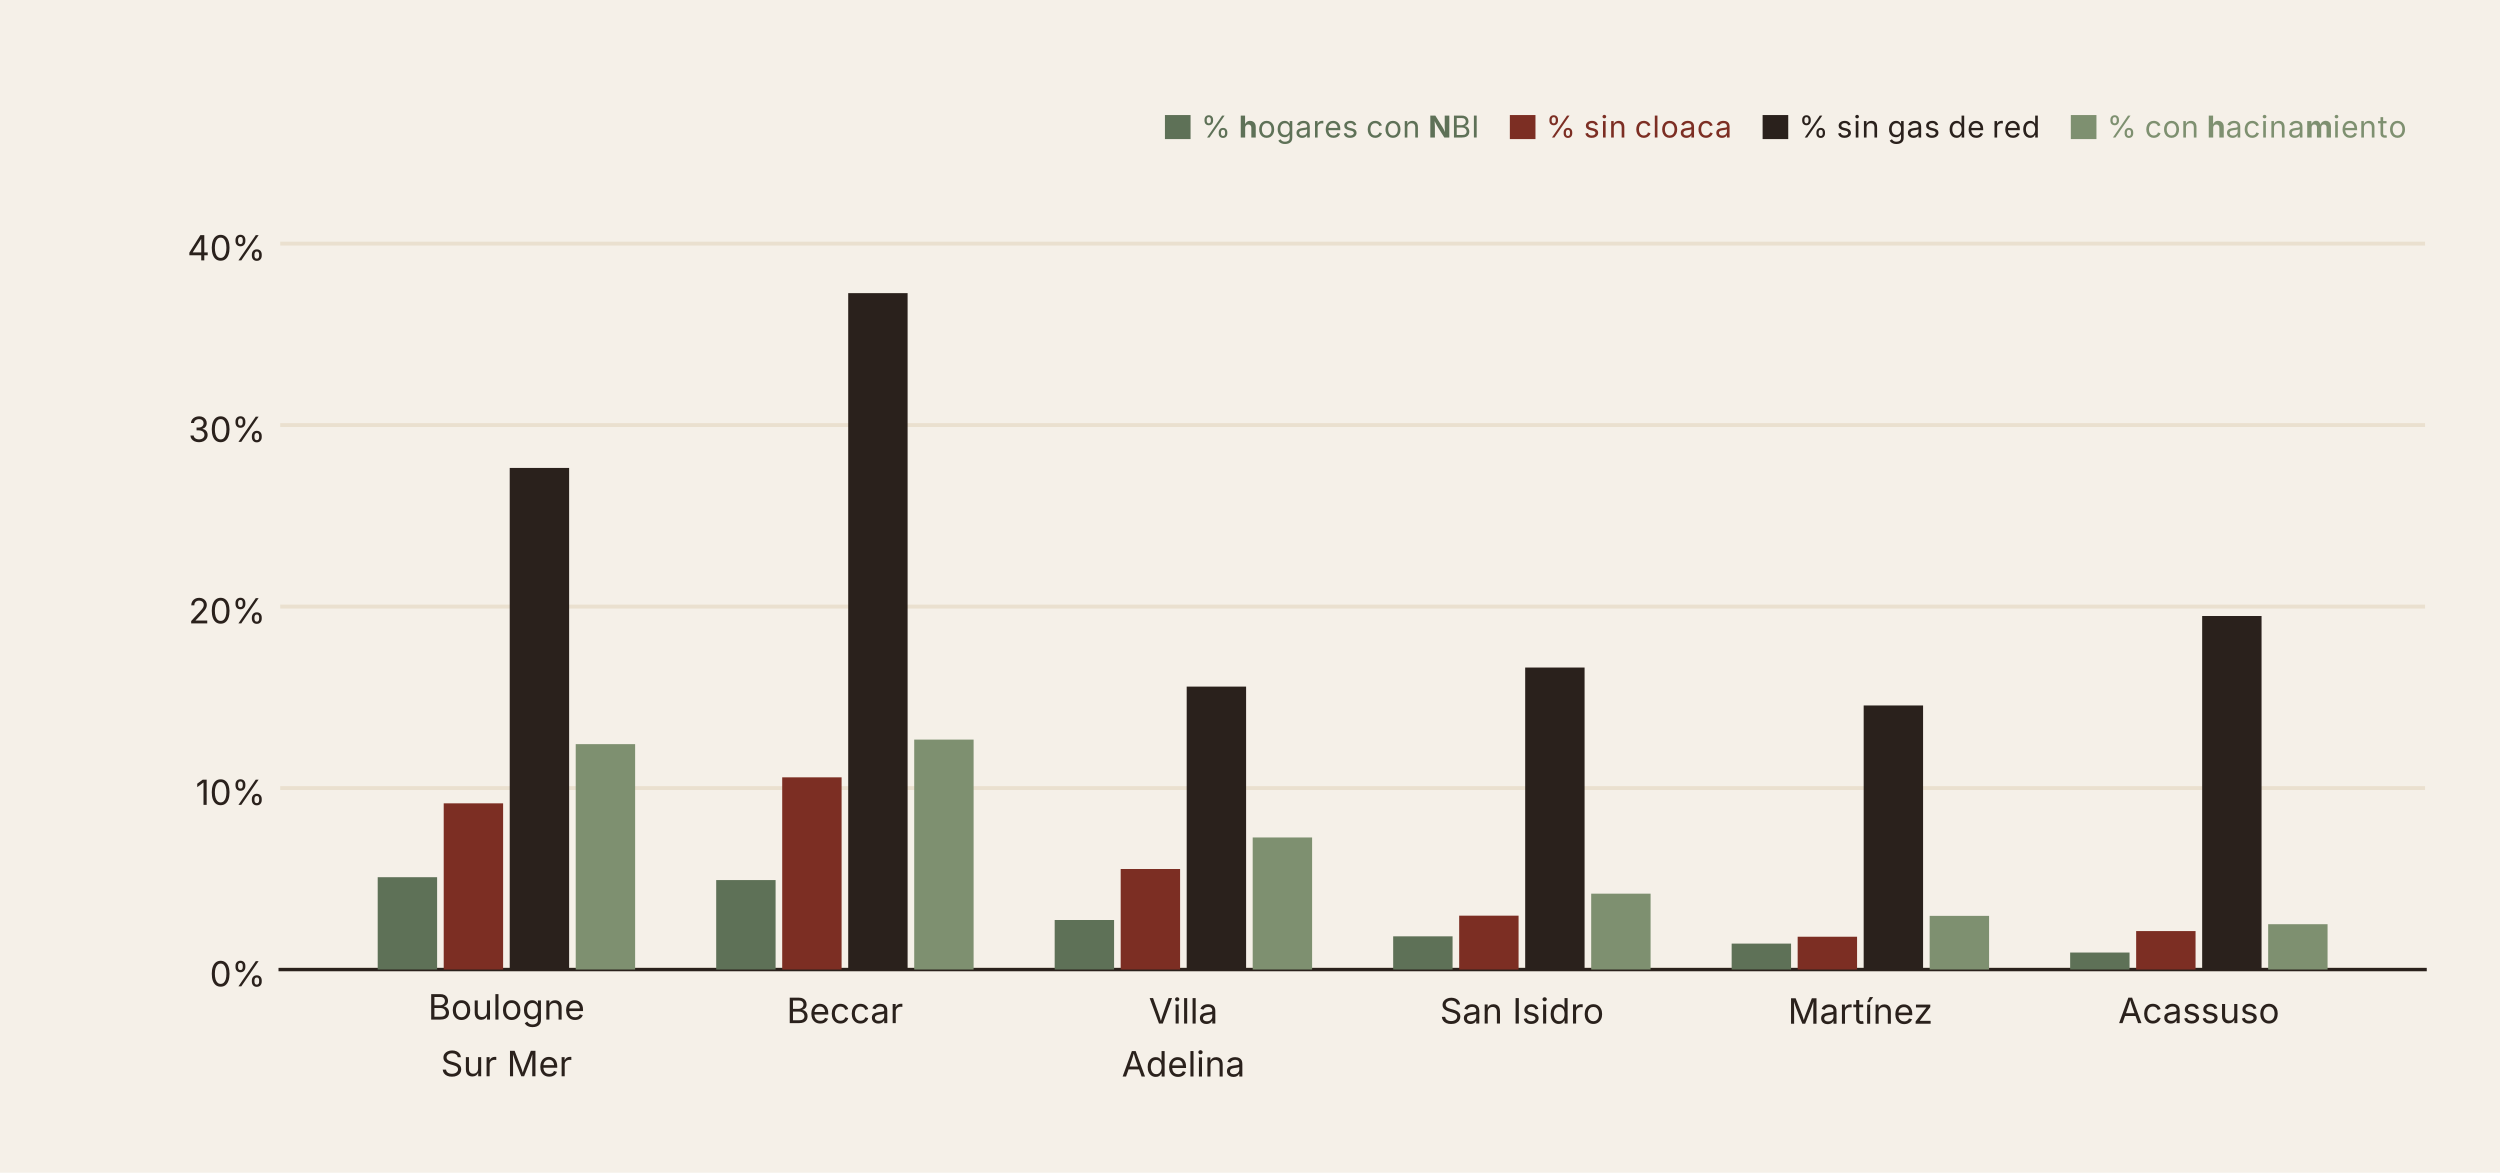
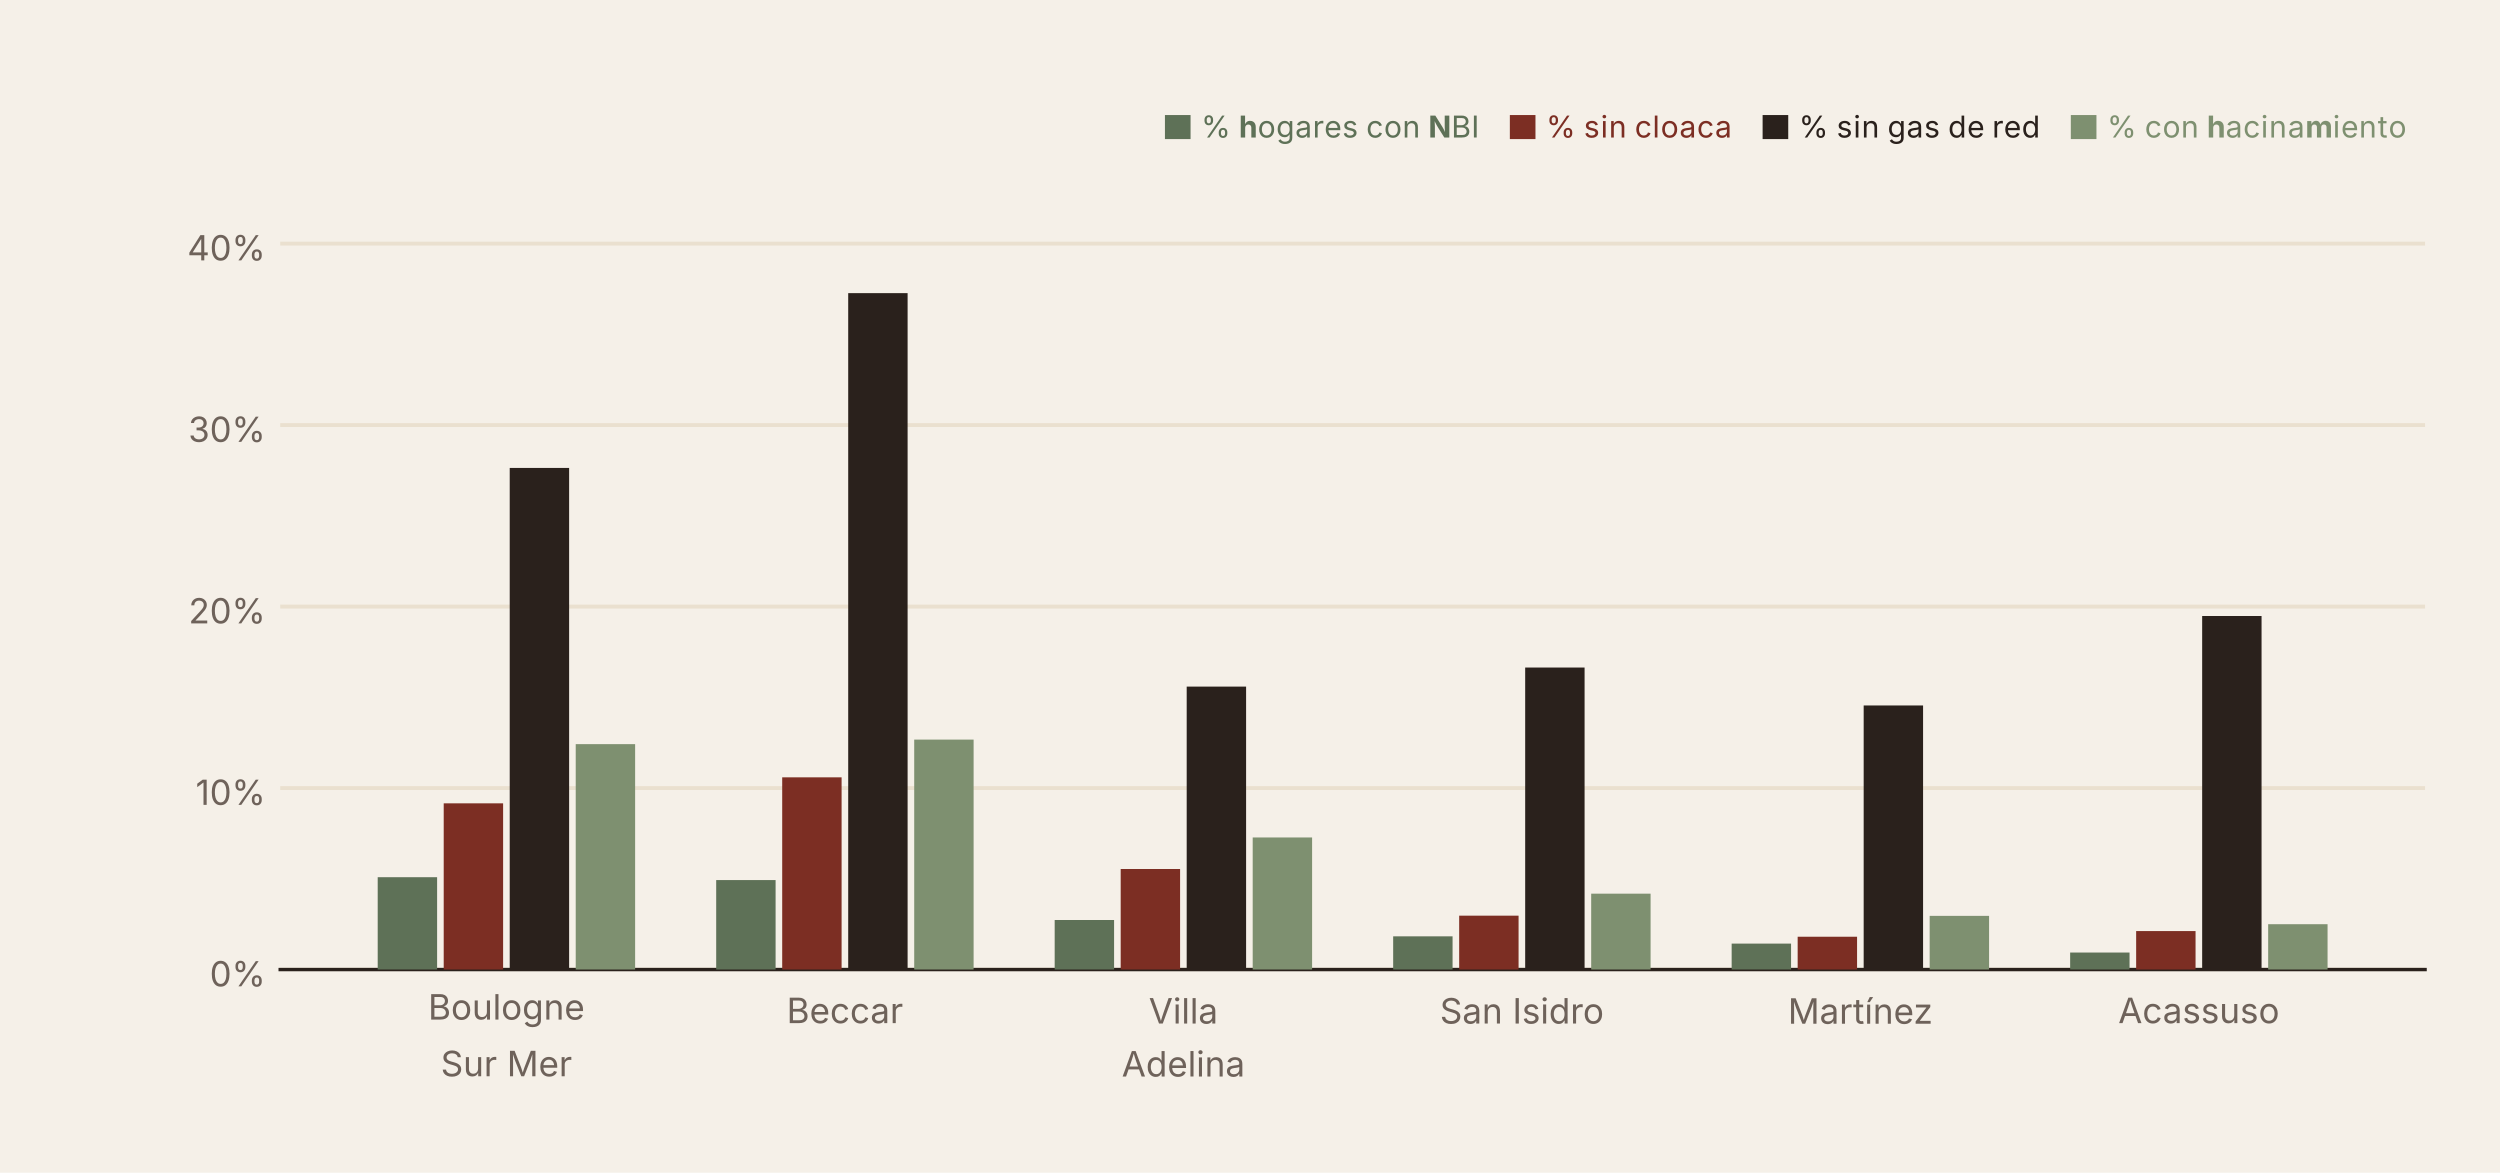
<svg xmlns="http://www.w3.org/2000/svg" xmlns:xlink="http://www.w3.org/1999/xlink" width="514.175pt" height="241.2pt" viewBox="0 0 514.175 241.2" version="1.1">
  <defs>
    <style type="text/css">*{stroke-linejoin: round; stroke-linecap: butt}</style>
  </defs>
  <g id="figure_1">
    <g id="patch_1">
      <path d="M 0 241.2  L 514.175 241.2  L 514.175 0  L 0 0  z " style="fill: #f5f0e8" />
    </g>
    <g id="axes_1">
      <g id="patch_2">
        <path d="M 57.631 199.41  L 498.762 199.41  L 498.762 18.554  L 57.631 18.554  z " style="fill: #f5f0e8" />
      </g>
      <g id="matplotlib.axis_1">
        <g id="xtick_1">
          <g id="line2d_1" />
          <g id="text_1">
-             <g style="fill: #2a211c" transform="translate(88.047 209.697) scale(0.072 -0.072)">
+             <g style="fill: #6e625a" transform="translate(88.047 209.697) scale(0.072 -0.072)">
              <defs>
                <path id="Inter-Regular-41" d="M 563 0  L 563 4656  L 2213 4656  Q 2700 4656 3017 4489  Q 3334 4322 3489 4042  Q 3644 3763 3644 3422  Q 3644 3122 3537 2926  Q 3431 2731 3257 2615  Q 3084 2500 2881 2444  L 2881 2400  Q 3100 2388 3317 2250  Q 3534 2113 3679 1859  Q 3825 1606 3825 1241  Q 3825 891 3664 609  Q 3503 328 3159 164  Q 2816 0 2266 0  L 563 0  z M 1156 525  L 2250 525  Q 2794 525 3023 734  Q 3253 944 3253 1247  Q 3253 1481 3134 1678  Q 3016 1875 2798 1994  Q 2581 2113 2281 2113  L 1156 2113  L 1156 525  z M 1156 2613  L 2181 2613  Q 2431 2613 2634 2711  Q 2838 2809 2956 2989  Q 3075 3169 3075 3409  Q 3075 3713 2864 3922  Q 2653 4131 2200 4131  L 1156 4131  L 1156 2613  z " transform="scale(0.015625)" />
                <path id="Inter-Regular-316" d="M 1916 -75  Q 1441 -75 1083 150  Q 725 375 525 781  Q 325 1188 325 1725  Q 325 2272 525 2680  Q 725 3088 1083 3313  Q 1441 3538 1916 3538  Q 2394 3538 2753 3313  Q 3113 3088 3313 2680  Q 3513 2272 3513 1725  Q 3513 1188 3313 781  Q 3113 375 2753 150  Q 2394 -75 1916 -75  z M 1916 428  Q 2269 428 2497 609  Q 2725 791 2834 1086  Q 2944 1381 2944 1725  Q 2944 2072 2834 2370  Q 2725 2669 2497 2851  Q 2269 3034 1916 3034  Q 1566 3034 1341 2851  Q 1116 2669 1006 2372  Q 897 2075 897 1725  Q 897 1381 1006 1086  Q 1116 791 1341 609  Q 1566 428 1916 428  z " transform="scale(0.015625)" />
                <path id="Inter-Regular-393" d="M 1678 -44  Q 1325 -44 1058 101  Q 791 247 642 540  Q 494 834 494 1275  L 494 3494  L 1056 3494  L 1056 1322  Q 1056 919 1268 691  Q 1481 463 1847 463  Q 2097 463 2295 572  Q 2494 681 2609 892  Q 2725 1103 2725 1400  L 2725 3494  L 3291 3494  L 3291 0  L 2747 0  L 2747 847  L 2822 847  Q 2659 356 2361 156  Q 2063 -44 1678 -44  z " transform="scale(0.015625)" />
                <path id="Inter-Regular-2e0" d="M 1056 4656  L 1056 0  L 494 0  L 494 4656  L 1056 4656  z " transform="scale(0.015625)" />
                <path id="Inter-Regular-292" d="M 1909 -1381  Q 1522 -1381 1239 -1282  Q 956 -1184 768 -1021  Q 581 -859 472 -669  L 928 -375  Q 1003 -475 1114 -597  Q 1225 -719 1414 -805  Q 1603 -891 1909 -891  Q 2328 -891 2598 -691  Q 2869 -491 2869 -59  L 2869 641  L 2816 641  Q 2756 541 2648 403  Q 2541 266 2339 161  Q 2138 56 1800 56  Q 1381 56 1047 254  Q 713 453 519 834  Q 325 1216 325 1763  Q 325 2303 515 2701  Q 706 3100 1042 3319  Q 1378 3538 1813 3538  Q 2150 3538 2351 3427  Q 2553 3316 2662 3172  Q 2772 3028 2831 2934  L 2884 2934  L 2884 3494  L 3431 3494  L 3431 -91  Q 3431 -541 3228 -827  Q 3025 -1113 2679 -1247  Q 2334 -1381 1909 -1381  z M 1894 556  Q 2213 556 2431 701  Q 2650 847 2762 1120  Q 2875 1394 2875 1775  Q 2875 2147 2764 2430  Q 2653 2713 2434 2873  Q 2216 3034 1894 3034  Q 1563 3034 1341 2864  Q 1119 2694 1008 2409  Q 897 2125 897 1775  Q 897 1416 1009 1141  Q 1122 866 1344 711  Q 1566 556 1894 556  z " transform="scale(0.015625)" />
                <path id="Inter-Regular-305" d="M 1056 2094  L 1056 0  L 494 0  L 494 3494  L 1034 3494  L 1038 2647  L 959 2647  Q 1119 3131 1414 3334  Q 1709 3538 2106 3538  Q 2459 3538 2725 3392  Q 2991 3247 3139 2955  Q 3288 2663 3288 2219  L 3288 0  L 2725 0  L 2725 2172  Q 2725 2575 2514 2803  Q 2303 3031 1938 3031  Q 1688 3031 1488 2922  Q 1288 2813 1172 2603  Q 1056 2394 1056 2094  z " transform="scale(0.015625)" />
                <path id="Inter-Regular-266" d="M 1963 -75  Q 1456 -75 1089 150  Q 722 375 523 778  Q 325 1181 325 1719  Q 325 2256 519 2665  Q 713 3075 1067 3306  Q 1422 3538 1897 3538  Q 2175 3538 2445 3445  Q 2716 3353 2936 3148  Q 3156 2944 3287 2609  Q 3419 2275 3419 1791  L 3419 1556  L 706 1556  L 706 2031  L 3116 2031  L 2853 1856  Q 2853 2200 2745 2467  Q 2638 2734 2425 2886  Q 2213 3038 1897 3038  Q 1581 3038 1356 2883  Q 1131 2728 1012 2479  Q 894 2231 894 1947  L 894 1631  Q 894 1244 1028 973  Q 1163 703 1405 564  Q 1647 425 1966 425  Q 2172 425 2340 484  Q 2509 544 2631 664  Q 2753 784 2819 963  L 3363 813  Q 3281 550 3087 350  Q 2894 150 2608 37  Q 2322 -75 1963 -75  z " transform="scale(0.015625)" />
              </defs>
              <use xlink:href="#Inter-Regular-41" />
              <use xlink:href="#Inter-Regular-316" transform="translate(65.4375 0)" />
              <use xlink:href="#Inter-Regular-393" transform="translate(125.4062 0)" />
              <use xlink:href="#Inter-Regular-2e0" transform="translate(184.5312 0)" />
              <use xlink:href="#Inter-Regular-316" transform="translate(208.75 0)" />
              <use xlink:href="#Inter-Regular-292" transform="translate(268.7188 0)" />
              <use xlink:href="#Inter-Regular-305" transform="translate(330.0469 0)" />
              <use xlink:href="#Inter-Regular-266" transform="translate(389.125 0)" />
            </g>
-             <g style="fill: #2a211c" transform="translate(90.64294 221.3533) scale(0.072 -0.072)">
+             <g style="fill: #6e625a" transform="translate(90.64294 221.3533) scale(0.072 -0.072)">
              <defs>
                <path id="Inter-Regular-18d" d="M 2053 -81  Q 1550 -81 1179 81  Q 809 244 600 536  Q 391 828 363 1219  L 972 1219  Q 997 956 1150 786  Q 1303 616 1542 533  Q 1781 450 2053 450  Q 2369 450 2620 553  Q 2872 656 3019 843  Q 3166 1031 3166 1278  Q 3166 1503 3039 1643  Q 2913 1784 2703 1875  Q 2494 1966 2244 2034  L 1681 2194  Q 1119 2353 806 2650  Q 494 2947 494 3409  Q 494 3803 706 4098  Q 919 4394 1281 4556  Q 1644 4719 2094 4719  Q 2553 4719 2906 4556  Q 3259 4394 3464 4114  Q 3669 3834 3681 3481  L 3100 3481  Q 3059 3822 2775 4008  Q 2491 4194 2075 4194  Q 1775 4194 1548 4095  Q 1322 3997 1197 3826  Q 1072 3656 1072 3438  Q 1072 3194 1223 3045  Q 1375 2897 1583 2814  Q 1791 2731 1959 2684  L 2425 2556  Q 2613 2506 2839 2418  Q 3066 2331 3272 2186  Q 3478 2041 3611 1817  Q 3744 1594 3744 1269  Q 3744 888 3545 581  Q 3347 275 2969 97  Q 2591 -81 2053 -81  z " transform="scale(0.015625)" />
                <path id="Inter-Regular-354" d="M 494 0  L 494 3494  L 1038 3494  L 1038 2956  L 1075 2956  Q 1172 3222 1420 3383  Q 1669 3544 1981 3544  Q 2044 3544 2130 3541  Q 2216 3538 2266 3534  L 2266 2969  Q 2241 2975 2141 2987  Q 2041 3000 1928 3000  Q 1678 3000 1479 2895  Q 1281 2791 1168 2608  Q 1056 2425 1056 2188  L 1056 0  L 494 0  z " transform="scale(0.015625)" />
                <path id="Inter-Regular-6f1" transform="scale(0.015625)" />
                <path id="Inter-Regular-124" d="M 563 0  L 563 4656  L 1406 4656  L 2553 1719  Q 2594 1616 2645 1461  Q 2697 1306 2755 1125  Q 2813 944 2866 764  Q 2919 584 2959 431  L 2828 431  Q 2872 575 2925 751  Q 2978 928 3036 1111  Q 3094 1294 3147 1453  Q 3200 1613 3241 1719  L 4372 4656  L 5219 4656  L 5219 0  L 4634 0  L 4634 2659  Q 4634 2803 4636 2987  Q 4638 3172 4642 3375  Q 4647 3578 4651 3787  Q 4656 3997 4659 4194  L 4709 4194  Q 4644 3978 4570 3754  Q 4497 3531 4426 3323  Q 4356 3116 4293 2944  Q 4231 2772 4188 2659  L 3147 0  L 2631 0  L 1575 2659  Q 1531 2769 1472 2936  Q 1413 3103 1342 3308  Q 1272 3513 1197 3739  Q 1122 3966 1044 4194  L 1100 4194  Q 1106 4019 1111 3816  Q 1116 3613 1119 3405  Q 1122 3197 1125 3005  Q 1128 2813 1128 2659  L 1128 0  L 563 0  z " transform="scale(0.015625)" />
              </defs>
              <use xlink:href="#Inter-Regular-18d" />
              <use xlink:href="#Inter-Regular-393" transform="translate(64.15625 0)" />
              <use xlink:href="#Inter-Regular-354" transform="translate(123.2812 0)" />
              <use xlink:href="#Inter-Regular-6f1" transform="translate(160.9219 0)" />
              <use xlink:href="#Inter-Regular-124" transform="translate(189.0469 0)" />
              <use xlink:href="#Inter-Regular-266" transform="translate(279.375 0)" />
              <use xlink:href="#Inter-Regular-354" transform="translate(337.6719 0)" />
            </g>
          </g>
        </g>
        <g id="xtick_2">
          <g id="line2d_2" />
          <g id="text_2">
-             <g style="fill: #2a211c" transform="translate(161.7916 210.4282) scale(0.072 -0.072)">
+             <g style="fill: #6e625a" transform="translate(161.7916 210.4282) scale(0.072 -0.072)">
              <defs>
                <path id="Inter-Regular-24a" d="M 1916 -75  Q 1441 -75 1083 150  Q 725 375 525 781  Q 325 1188 325 1725  Q 325 2272 525 2680  Q 725 3088 1083 3313  Q 1441 3538 1916 3538  Q 2169 3538 2394 3472  Q 2619 3406 2805 3282  Q 2991 3159 3125 2979  Q 3259 2800 3331 2572  L 2791 2419  Q 2753 2553 2675 2665  Q 2597 2778 2486 2861  Q 2375 2944 2231 2989  Q 2088 3034 1916 3034  Q 1566 3034 1341 2851  Q 1116 2669 1006 2372  Q 897 2075 897 1725  Q 897 1381 1006 1086  Q 1116 791 1341 609  Q 1566 428 1916 428  Q 2091 428 2237 475  Q 2384 522 2498 608  Q 2613 694 2691 812  Q 2769 931 2806 1072  L 3344 919  Q 3275 684 3139 501  Q 3003 319 2815 189  Q 2628 59 2400 -8  Q 2172 -75 1916 -75  z " transform="scale(0.015625)" />
                <path id="Inter-Regular-1fb" d="M 1472 -81  Q 1141 -81 870 44  Q 600 169 440 409  Q 281 650 281 994  Q 281 1294 400 1481  Q 519 1669 717 1776  Q 916 1884 1156 1937  Q 1397 1991 1641 2022  Q 1953 2063 2150 2084  Q 2347 2106 2442 2159  Q 2538 2213 2538 2341  L 2538 2359  Q 2538 2578 2456 2729  Q 2375 2881 2212 2962  Q 2050 3044 1806 3044  Q 1556 3044 1378 2966  Q 1200 2888 1089 2770  Q 978 2653 922 2531  L 381 2709  Q 516 3028 744 3208  Q 972 3388 1247 3463  Q 1522 3538 1791 3538  Q 1966 3538 2189 3495  Q 2413 3453 2620 3328  Q 2828 3203 2964 2958  Q 3100 2713 3100 2303  L 3100 0  L 2547 0  L 2547 475  L 2509 475  Q 2450 353 2319 223  Q 2188 94 1978 6  Q 1769 -81 1472 -81  z M 1569 416  Q 1881 416 2097 537  Q 2313 659 2425 854  Q 2538 1050 2538 1263  L 2538 1747  Q 2503 1706 2387 1673  Q 2272 1641 2123 1616  Q 1975 1591 1836 1573  Q 1697 1556 1616 1547  Q 1413 1522 1236 1461  Q 1059 1400 953 1283  Q 847 1166 847 966  Q 847 784 940 662  Q 1034 541 1196 478  Q 1359 416 1569 416  z " transform="scale(0.015625)" />
              </defs>
              <use xlink:href="#Inter-Regular-41" />
              <use xlink:href="#Inter-Regular-266" transform="translate(65.4375 0)" />
              <use xlink:href="#Inter-Regular-24a" transform="translate(123.7344 0)" />
              <use xlink:href="#Inter-Regular-24a" transform="translate(180.8594 0)" />
              <use xlink:href="#Inter-Regular-1fb" transform="translate(238.9688 0)" />
              <use xlink:href="#Inter-Regular-354" transform="translate(295.125 0)" />
            </g>
          </g>
        </g>
        <g id="xtick_3">
          <g id="line2d_3" />
          <g id="text_3">
-             <g style="fill: #2a211c" transform="translate(236.2668 210.5143) scale(0.072 -0.072)">
+             <g style="fill: #6e625a" transform="translate(236.2668 210.5143) scale(0.072 -0.072)">
              <defs>
                <path id="Inter-Regular-1c8" d="M 1875 0  L 163 4656  L 788 4656  L 1772 1894  Q 1856 1656 1982 1259  Q 2109 863 2278 281  L 2163 281  Q 2331 878 2456 1267  Q 2581 1656 2663 1894  L 3622 4656  L 4253 4656  L 2559 0  L 1875 0  z " transform="scale(0.015625)" />
                <path id="Inter-Regular-2b1" d="M 494 0  L 494 3494  L 1056 3494  L 1056 0  L 494 0  z M 778 4066  Q 619 4066 503 4175  Q 387 4284 387 4438  Q 387 4594 503 4701  Q 619 4809 778 4809  Q 940 4809 1056 4701  Q 1172 4594 1172 4438  Q 1172 4284 1056 4175  Q 940 4066 778 4066  z " transform="scale(0.015625)" />
              </defs>
              <use xlink:href="#Inter-Regular-1c8" />
              <use xlink:href="#Inter-Regular-2b1" transform="translate(69 0)" />
              <use xlink:href="#Inter-Regular-2e0" transform="translate(93.21875 0)" />
              <use xlink:href="#Inter-Regular-2e0" transform="translate(117.4375 0)" />
              <use xlink:href="#Inter-Regular-1fb" transform="translate(141.6562 0)" />
            </g>
-             <g style="fill: #2a211c" transform="translate(230.7088 221.404) scale(0.072 -0.072)">
+             <g style="fill: #6e625a" transform="translate(230.7088 221.404) scale(0.072 -0.072)">
              <defs>
                <path id="Inter-Regular-2" d="M 163 0  L 1853 4656  L 2541 4656  L 4253 0  L 3628 0  L 2641 2763  Q 2550 3019 2429 3401  Q 2309 3784 2138 4378  L 2250 4378  Q 2081 3778 1957 3389  Q 1834 3000 1753 2763  L 794 0  L 163 0  z M 1013 1300  L 1013 1819  L 3403 1819  L 3403 1300  L 1013 1300  z " transform="scale(0.015625)" />
                <path id="Inter-Regular-255" d="M 1803 -75  Q 1369 -75 1034 147  Q 700 369 512 775  Q 325 1181 325 1738  Q 325 2291 514 2695  Q 703 3100 1037 3319  Q 1372 3538 1806 3538  Q 2147 3538 2347 3425  Q 2547 3313 2655 3170  Q 2763 3028 2819 2934  L 2863 2934  L 2863 4656  L 3425 4656  L 3425 0  L 2881 0  L 2881 541  L 2819 541  Q 2763 444 2652 298  Q 2541 153 2339 39  Q 2138 -75 1803 -75  z M 1888 428  Q 2206 428 2425 595  Q 2644 763 2756 1059  Q 2869 1356 2869 1744  Q 2869 2131 2758 2420  Q 2647 2709 2428 2871  Q 2209 3034 1888 3034  Q 1556 3034 1336 2862  Q 1116 2691 1006 2398  Q 897 2106 897 1744  Q 897 1378 1008 1079  Q 1119 781 1341 604  Q 1563 428 1888 428  z " transform="scale(0.015625)" />
              </defs>
              <use xlink:href="#Inter-Regular-2" />
              <use xlink:href="#Inter-Regular-255" transform="translate(69 0)" />
              <use xlink:href="#Inter-Regular-266" transform="translate(130.2344 0)" />
              <use xlink:href="#Inter-Regular-2e0" transform="translate(188.5312 0)" />
              <use xlink:href="#Inter-Regular-2b1" transform="translate(212.75 0)" />
              <use xlink:href="#Inter-Regular-305" transform="translate(236.9688 0)" />
              <use xlink:href="#Inter-Regular-1fb" transform="translate(296.0469 0)" />
            </g>
          </g>
        </g>
        <g id="xtick_4">
          <g id="line2d_4" />
          <g id="text_4">
-             <g style="fill: #2a211c" transform="translate(296.1368 210.5143) scale(0.072 -0.072)">
+             <g style="fill: #6e625a" transform="translate(296.1368 210.5143) scale(0.072 -0.072)">
              <defs>
                <path id="Inter-Regular-c5" d="M 1156 4656  L 1156 0  L 563 0  L 563 4656  L 1156 4656  z " transform="scale(0.015625)" />
                <path id="Inter-Regular-367" d="M 1681 -75  Q 1322 -75 1042 29  Q 763 134 581 340  Q 400 547 338 847  L 872 975  Q 947 688 1155 553  Q 1363 419 1675 419  Q 2041 419 2258 575  Q 2475 731 2475 947  Q 2475 1128 2348 1248  Q 2222 1369 1963 1428  L 1381 1566  Q 906 1678 675 1914  Q 444 2150 444 2519  Q 444 2819 612 3048  Q 781 3278 1073 3408  Q 1366 3538 1738 3538  Q 2097 3538 2348 3430  Q 2600 3322 2758 3133  Q 2916 2944 2994 2697  L 2484 2566  Q 2413 2753 2245 2906  Q 2078 3059 1741 3059  Q 1428 3059 1220 2915  Q 1013 2772 1013 2553  Q 1013 2359 1153 2242  Q 1294 2125 1600 2053  L 2128 1928  Q 2603 1816 2831 1580  Q 3059 1344 3059 984  Q 3059 678 2886 439  Q 2713 200 2402 62  Q 2091 -75 1681 -75  z " transform="scale(0.015625)" />
              </defs>
              <use xlink:href="#Inter-Regular-18d" />
              <use xlink:href="#Inter-Regular-1fb" transform="translate(64.15625 0)" />
              <use xlink:href="#Inter-Regular-305" transform="translate(120.3125 0)" />
              <use xlink:href="#Inter-Regular-6f1" transform="translate(179.3906 0)" />
              <use xlink:href="#Inter-Regular-c5" transform="translate(207.5156 0)" />
              <use xlink:href="#Inter-Regular-367" transform="translate(234.375 0)" />
              <use xlink:href="#Inter-Regular-2b1" transform="translate(287.1562 0)" />
              <use xlink:href="#Inter-Regular-255" transform="translate(311.375 0)" />
              <use xlink:href="#Inter-Regular-354" transform="translate(372.6094 0)" />
              <use xlink:href="#Inter-Regular-316" transform="translate(408.5938 0)" />
            </g>
          </g>
        </g>
        <g id="xtick_5">
          <g id="line2d_5" />
          <g id="text_5">
-             <g style="fill: #2a211c" transform="translate(367.727 210.5481) scale(0.072 -0.072)">
+             <g style="fill: #6e625a" transform="translate(367.727 210.5481) scale(0.072 -0.072)">
              <defs>
                <path id="Inter-Regular-379" d="M 1869 3494  L 1869 3013  L 63 3013  L 63 3494  L 1869 3494  z M 588 4325  L 1150 4325  L 1150 906  Q 1150 672 1245 564  Q 1341 456 1563 456  Q 1616 456 1698 468  Q 1781 481 1850 494  L 1966 19  Q 1878 -13 1767 -28  Q 1656 -44 1547 -44  Q 1094 -44 841 195  Q 588 434 588 863  L 588 4325  z " transform="scale(0.015625)" />
                <path id="Inter-Regular-2bb" d="M 494 0  L 494 3494  L 1056 3494  L 1056 0  L 494 0  z M 531 3950  L 969 4869  L 1597 4869  L 990 3950  L 531 3950  z " transform="scale(0.015625)" />
                <path id="Inter-Regular-3fe" d="M 394 0  L 394 419  L 2353 2938  L 2353 2972  L 456 2972  L 456 3494  L 3078 3494  L 3078 3047  L 1175 556  L 1175 522  L 3141 522  L 3141 0  L 394 0  z " transform="scale(0.015625)" />
              </defs>
              <use xlink:href="#Inter-Regular-124" />
              <use xlink:href="#Inter-Regular-1fb" transform="translate(90.32812 0)" />
              <use xlink:href="#Inter-Regular-354" transform="translate(146.4844 0)" />
              <use xlink:href="#Inter-Regular-379" transform="translate(185.6875 0)" />
              <use xlink:href="#Inter-Regular-2bb" transform="translate(218.4062 0)" />
              <use xlink:href="#Inter-Regular-305" transform="translate(242.625 0)" />
              <use xlink:href="#Inter-Regular-266" transform="translate(301.7031 0)" />
              <use xlink:href="#Inter-Regular-3fe" transform="translate(358.5312 0)" />
            </g>
          </g>
        </g>
        <g id="xtick_6">
          <g id="line2d_6" />
          <g id="text_6">
-             <g style="fill: #2a211c" transform="translate(435.6536 210.4282) scale(0.072 -0.072)">
+             <g style="fill: #6e625a" transform="translate(435.6536 210.4282) scale(0.072 -0.072)">
              <use xlink:href="#Inter-Regular-2" />
              <use xlink:href="#Inter-Regular-24a" transform="translate(69 0)" />
              <use xlink:href="#Inter-Regular-1fb" transform="translate(127.1094 0)" />
              <use xlink:href="#Inter-Regular-367" transform="translate(183.2656 0)" />
              <use xlink:href="#Inter-Regular-367" transform="translate(236.0469 0)" />
              <use xlink:href="#Inter-Regular-393" transform="translate(288.8281 0)" />
              <use xlink:href="#Inter-Regular-367" transform="translate(347.9531 0)" />
              <use xlink:href="#Inter-Regular-316" transform="translate(400.7344 0)" />
            </g>
          </g>
        </g>
      </g>
      <g id="matplotlib.axis_2">
        <g id="ytick_1">
          <g id="line2d_7">
-             <path d="M 57.631 199.41  L 498.762 199.41  " clip-path="url(#p9a459e04ba)" style="fill: none; stroke: #eae0cf; stroke-width: 0.8; stroke-linecap: square" />
+             <path d="M 57.631 199.41  L 498.762 199.41  " clip-path="url(#p1a2cd10c81)" style="fill: none; stroke: #eae0cf; stroke-width: 0.8; stroke-linecap: square" />
          </g>
          <g id="line2d_8" />
          <g id="text_7">
-             <g style="fill: #2a211c" transform="translate(43.13156 202.8636) scale(0.0713 -0.0713)">
+             <g style="fill: #6e625a" transform="translate(43.13156 202.8636) scale(0.0713 -0.0713)">
              <defs>
                <path id="Inter-Regular-53d" d="M 2019 -63  Q 1500 -63 1134 218  Q 769 500 575 1033  Q 381 1566 381 2325  Q 381 3081 576 3615  Q 772 4150 1137 4434  Q 1503 4719 2019 4719  Q 2534 4719 2901 4434  Q 3269 4150 3462 3615  Q 3656 3081 3656 2325  Q 3656 1569 3464 1034  Q 3272 500 2906 218  Q 2541 -63 2019 -63  z M 2019 456  Q 2359 456 2596 678  Q 2834 900 2959 1317  Q 3084 1734 3084 2325  Q 3084 2919 2959 3339  Q 2834 3759 2596 3981  Q 2359 4203 2019 4203  Q 1678 4203 1440 3979  Q 1203 3756 1078 3337  Q 953 2919 953 2325  Q 953 1734 1078 1317  Q 1203 900 1440 678  Q 1678 456 2019 456  z " transform="scale(0.015625)" />
                <path id="Inter-Regular-6d0" d="M 1634 2597  Q 1338 2597 1133 2726  Q 928 2856 823 3072  Q 719 3288 719 3544  L 719 3788  Q 719 4044 825 4258  Q 931 4472 1136 4601  Q 1341 4731 1634 4731  Q 1934 4731 2136 4601  Q 2338 4472 2441 4258  Q 2544 4044 2544 3788  L 2544 3544  Q 2544 3288 2439 3072  Q 2334 2856 2132 2726  Q 1931 2597 1634 2597  z M 1634 3006  Q 1872 3006 1969 3170  Q 2066 3334 2066 3544  L 2066 3788  Q 2066 3994 1972 4159  Q 1878 4325 1634 4325  Q 1400 4325 1298 4159  Q 1197 3994 1197 3788  L 1197 3544  Q 1197 3334 1295 3170  Q 1394 3006 1634 3006  z M 4656 -91  Q 4359 -91 4154 39  Q 3950 169 3845 384  Q 3741 600 3741 856  L 3741 1100  Q 3741 1356 3847 1570  Q 3953 1784 4158 1914  Q 4363 2044 4656 2044  Q 4956 2044 5159 1914  Q 5363 1784 5464 1570  Q 5566 1356 5566 1100  L 5566 856  Q 5566 600 5461 384  Q 5356 169 5154 39  Q 4953 -91 4656 -91  z M 4656 319  Q 4894 319 4991 483  Q 5088 647 5088 856  L 5088 1100  Q 5088 1306 4994 1472  Q 4900 1638 4656 1638  Q 4422 1638 4320 1472  Q 4219 1306 4219 1100  L 4219 856  Q 4219 647 4317 483  Q 4416 319 4656 319  z M 1263 0  L 4463 4656  L 4991 4656  L 1791 0  L 1263 0  z " transform="scale(0.015625)" />
              </defs>
              <use xlink:href="#Inter-Regular-53d" />
              <use xlink:href="#Inter-Regular-6d0" transform="translate(63.09375 0)" />
            </g>
          </g>
        </g>
        <g id="ytick_2">
          <g id="line2d_9">
-             <path d="M 57.631 162.082  L 498.762 162.082  " clip-path="url(#p9a459e04ba)" style="fill: none; stroke: #eae0cf; stroke-width: 0.8; stroke-linecap: square" />
+             <path d="M 57.631 162.082  L 498.762 162.082  " clip-path="url(#p1a2cd10c81)" style="fill: none; stroke: #eae0cf; stroke-width: 0.8; stroke-linecap: square" />
          </g>
          <g id="line2d_10" />
          <g id="text_8">
-             <g style="fill: #2a211c" transform="translate(40.23166 165.5361) scale(0.0713 -0.0713)">
+             <g style="fill: #6e625a" transform="translate(40.23166 165.5361) scale(0.0713 -0.0713)">
              <defs>
                <path id="Inter-Regular-53e" d="M 2041 4656  L 2041 0  L 1456 0  L 1456 4106  L 1425 4106  L 300 3272  L 300 3909  L 1313 4656  L 2041 4656  z " transform="scale(0.015625)" />
              </defs>
              <use xlink:href="#Inter-Regular-53e" />
              <use xlink:href="#Inter-Regular-53d" transform="translate(40.67188 0)" />
              <use xlink:href="#Inter-Regular-6d0" transform="translate(103.7656 0)" />
            </g>
          </g>
        </g>
        <g id="ytick_3">
          <g id="line2d_11">
-             <path d="M 57.631 124.755  L 498.762 124.755  " clip-path="url(#p9a459e04ba)" style="fill: none; stroke: #eae0cf; stroke-width: 0.8; stroke-linecap: square" />
+             <path d="M 57.631 124.755  L 498.762 124.755  " clip-path="url(#p1a2cd10c81)" style="fill: none; stroke: #eae0cf; stroke-width: 0.8; stroke-linecap: square" />
          </g>
          <g id="line2d_12" />
          <g id="text_9">
-             <g style="fill: #2a211c" transform="translate(38.78338 128.2085) scale(0.0713 -0.0713)">
+             <g style="fill: #6e625a" transform="translate(38.78338 128.2085) scale(0.0713 -0.0713)">
              <defs>
                <path id="Inter-Regular-53f" d="M 481 0  L 481 428  L 2028 2106  Q 2288 2388 2459 2600  Q 2631 2813 2718 3005  Q 2806 3197 2806 3413  Q 2806 3656 2690 3834  Q 2575 4013 2378 4108  Q 2181 4203 1931 4203  Q 1666 4203 1470 4095  Q 1275 3988 1169 3792  Q 1063 3597 1063 3334  L 494 3334  Q 494 3747 684 4059  Q 875 4372 1203 4545  Q 1531 4719 1947 4719  Q 2363 4719 2683 4545  Q 3003 4372 3186 4078  Q 3369 3784 3369 3419  Q 3369 3166 3278 2927  Q 3188 2688 2959 2384  Q 2731 2081 2319 1644  L 1300 559  L 1300 522  L 3447 522  L 3447 0  L 481 0  z " transform="scale(0.015625)" />
              </defs>
              <use xlink:href="#Inter-Regular-53f" />
              <use xlink:href="#Inter-Regular-53d" transform="translate(60.98438 0)" />
              <use xlink:href="#Inter-Regular-6d0" transform="translate(124.0781 0)" />
            </g>
          </g>
        </g>
        <g id="ytick_4">
          <g id="line2d_13">
-             <path d="M 57.631 87.427  L 498.762 87.427  " clip-path="url(#p9a459e04ba)" style="fill: none; stroke: #eae0cf; stroke-width: 0.8; stroke-linecap: square" />
+             <path d="M 57.631 87.427  L 498.762 87.427  " clip-path="url(#p1a2cd10c81)" style="fill: none; stroke: #eae0cf; stroke-width: 0.8; stroke-linecap: square" />
          </g>
          <g id="line2d_14" />
          <g id="text_10">
-             <g style="fill: #2a211c" transform="translate(38.72767 90.88101) scale(0.0713 -0.0713)">
+             <g style="fill: #6e625a" transform="translate(38.72767 90.88101) scale(0.0713 -0.0713)">
              <defs>
                <path id="Inter-Regular-541" d="M 1984 -63  Q 1528 -63 1175 93  Q 822 250 614 528  Q 406 806 391 1175  L 991 1175  Q 1009 953 1142 792  Q 1275 631 1492 545  Q 1709 459 1975 459  Q 2269 459 2495 561  Q 2722 663 2853 847  Q 2984 1031 2984 1272  Q 2984 1525 2857 1717  Q 2731 1909 2490 2018  Q 2250 2128 1903 2128  L 1525 2128  L 1525 2644  L 1903 2644  Q 2175 2644 2383 2742  Q 2591 2841 2706 3019  Q 2822 3197 2822 3438  Q 2822 3669 2720 3841  Q 2619 4013 2431 4108  Q 2244 4203 1991 4203  Q 1753 4203 1545 4117  Q 1338 4031 1205 3872  Q 1072 3713 1063 3484  L 491 3484  Q 503 3850 709 4128  Q 916 4406 1255 4562  Q 1594 4719 2003 4719  Q 2438 4719 2752 4544  Q 3066 4369 3234 4084  Q 3403 3800 3403 3469  Q 3403 3075 3195 2800  Q 2988 2525 2631 2419  L 2631 2381  Q 2928 2334 3139 2181  Q 3350 2028 3461 1793  Q 3572 1559 3572 1266  Q 3572 884 3365 584  Q 3159 284 2800 110  Q 2441 -63 1984 -63  z " transform="scale(0.015625)" />
              </defs>
              <use xlink:href="#Inter-Regular-541" />
              <use xlink:href="#Inter-Regular-53d" transform="translate(61.76562 0)" />
              <use xlink:href="#Inter-Regular-6d0" transform="translate(124.8594 0)" />
            </g>
          </g>
        </g>
        <g id="ytick_5">
          <g id="line2d_15">
-             <path d="M 57.631 50.1  L 498.762 50.1  " clip-path="url(#p9a459e04ba)" style="fill: none; stroke: #eae0cf; stroke-width: 0.8; stroke-linecap: square" />
+             <path d="M 57.631 50.1  L 498.762 50.1  " clip-path="url(#p1a2cd10c81)" style="fill: none; stroke: #eae0cf; stroke-width: 0.8; stroke-linecap: square" />
          </g>
          <g id="line2d_16" />
          <g id="text_11">
-             <g style="fill: #2a211c" transform="translate(38.52603 53.55348) scale(0.0713 -0.0713)">
+             <g style="fill: #6e625a" transform="translate(38.52603 53.55348) scale(0.0713 -0.0713)">
              <defs>
                <path id="Inter-Regular-542" d="M 375 947  L 375 1431  L 2413 4656  L 2772 4656  L 2772 3913  L 2531 3913  L 1009 1506  L 1009 1469  L 3766 1469  L 3766 947  L 375 947  z M 2566 0  L 2566 1091  L 2569 1319  L 2569 4656  L 3134 4656  L 3134 0  L 2566 0  z " transform="scale(0.015625)" />
              </defs>
              <use xlink:href="#Inter-Regular-542" />
              <use xlink:href="#Inter-Regular-53d" transform="translate(64.59375 0)" />
              <use xlink:href="#Inter-Regular-6d0" transform="translate(127.6875 0)" />
            </g>
          </g>
        </g>
      </g>
      <g id="patch_3">
        <path d="M 57.631 199.41  L 498.762 199.41  " style="fill: none; stroke: #2a211c; stroke-width: 0.7; stroke-linejoin: miter; stroke-linecap: square" />
      </g>
      <g id="patch_4">
-         <path d="M 77.682 199.41  L 89.9 199.41  L 89.9 180.41  L 77.682 180.41  z " clip-path="url(#p9a459e04ba)" style="fill: #5e7157" />
+         <path d="M 77.682 199.41  L 89.9 199.41  L 89.9 180.41  L 77.682 180.41  z " clip-path="url(#p1a2cd10c81)" style="fill: #5e7157" />
      </g>
      <g id="patch_5">
-         <path d="M 147.299 199.41  L 159.517 199.41  L 159.517 181.008  L 147.299 181.008  z " clip-path="url(#p9a459e04ba)" style="fill: #5e7157" />
+         <path d="M 147.299 199.41  L 159.517 199.41  L 159.517 181.008  L 147.299 181.008  z " clip-path="url(#p1a2cd10c81)" style="fill: #5e7157" />
      </g>
      <g id="patch_6">
-         <path d="M 216.916 199.41  L 229.134 199.41  L 229.134 189.22  L 216.916 189.22  z " clip-path="url(#p9a459e04ba)" style="fill: #5e7157" />
+         <path d="M 216.916 199.41  L 229.134 199.41  L 229.134 189.22  L 216.916 189.22  z " clip-path="url(#p1a2cd10c81)" style="fill: #5e7157" />
      </g>
      <g id="patch_7">
-         <path d="M 286.533 199.41  L 298.751 199.41  L 298.751 192.579  L 286.533 192.579  z " clip-path="url(#p9a459e04ba)" style="fill: #5e7157" />
+         <path d="M 286.533 199.41  L 298.751 199.41  L 298.751 192.579  L 286.533 192.579  z " clip-path="url(#p1a2cd10c81)" style="fill: #5e7157" />
      </g>
      <g id="patch_8">
-         <path d="M 356.15 199.41  L 368.368 199.41  L 368.368 194.072  L 356.15 194.072  z " clip-path="url(#p9a459e04ba)" style="fill: #5e7157" />
+         <path d="M 356.15 199.41  L 368.368 199.41  L 368.368 194.072  L 356.15 194.072  z " clip-path="url(#p1a2cd10c81)" style="fill: #5e7157" />
      </g>
      <g id="patch_9">
-         <path d="M 425.767 199.41  L 437.985 199.41  L 437.985 195.901  L 425.767 195.901  z " clip-path="url(#p9a459e04ba)" style="fill: #5e7157" />
+         <path d="M 425.767 199.41  L 437.985 199.41  L 437.985 195.901  L 425.767 195.901  z " clip-path="url(#p1a2cd10c81)" style="fill: #5e7157" />
      </g>
      <g id="patch_10">
-         <path d="M 91.258 199.41  L 103.475 199.41  L 103.475 165.218  L 91.258 165.218  z " clip-path="url(#p9a459e04ba)" style="fill: #7c2e23" />
+         <path d="M 91.258 199.41  L 103.475 199.41  L 103.475 165.218  L 91.258 165.218  z " clip-path="url(#p1a2cd10c81)" style="fill: #7c2e23" />
      </g>
      <g id="patch_11">
-         <path d="M 160.875 199.41  L 173.092 199.41  L 173.092 159.88  L 160.875 159.88  z " clip-path="url(#p9a459e04ba)" style="fill: #7c2e23" />
+         <path d="M 160.875 199.41  L 173.092 199.41  L 173.092 159.88  L 160.875 159.88  z " clip-path="url(#p1a2cd10c81)" style="fill: #7c2e23" />
      </g>
      <g id="patch_12">
-         <path d="M 230.492 199.41  L 242.709 199.41  L 242.709 178.731  L 230.492 178.731  z " clip-path="url(#p9a459e04ba)" style="fill: #7c2e23" />
+         <path d="M 230.492 199.41  L 242.709 199.41  L 242.709 178.731  L 230.492 178.731  z " clip-path="url(#p1a2cd10c81)" style="fill: #7c2e23" />
      </g>
      <g id="patch_13">
-         <path d="M 300.109 199.41  L 312.326 199.41  L 312.326 188.324  L 300.109 188.324  z " clip-path="url(#p9a459e04ba)" style="fill: #7c2e23" />
+         <path d="M 300.109 199.41  L 312.326 199.41  L 312.326 188.324  L 300.109 188.324  z " clip-path="url(#p1a2cd10c81)" style="fill: #7c2e23" />
      </g>
      <g id="patch_14">
-         <path d="M 369.725 199.41  L 381.943 199.41  L 381.943 192.654  L 369.725 192.654  z " clip-path="url(#p9a459e04ba)" style="fill: #7c2e23" />
+         <path d="M 369.725 199.41  L 381.943 199.41  L 381.943 192.654  L 369.725 192.654  z " clip-path="url(#p1a2cd10c81)" style="fill: #7c2e23" />
      </g>
      <g id="patch_15">
-         <path d="M 439.342 199.41  L 451.56 199.41  L 451.56 191.497  L 439.342 191.497  z " clip-path="url(#p9a459e04ba)" style="fill: #7c2e23" />
+         <path d="M 439.342 199.41  L 451.56 199.41  L 451.56 191.497  L 439.342 191.497  z " clip-path="url(#p1a2cd10c81)" style="fill: #7c2e23" />
      </g>
      <g id="patch_16">
-         <path d="M 104.833 199.41  L 117.051 199.41  L 117.051 96.237  L 104.833 96.237  z " clip-path="url(#p9a459e04ba)" style="fill: #2a211c" />
+         <path d="M 104.833 199.41  L 117.051 199.41  L 117.051 96.237  L 104.833 96.237  z " clip-path="url(#p1a2cd10c81)" style="fill: #2a211c" />
      </g>
      <g id="patch_17">
-         <path d="M 174.45 199.41  L 186.668 199.41  L 186.668 60.29  L 174.45 60.29  z " clip-path="url(#p9a459e04ba)" style="fill: #2a211c" />
+         <path d="M 174.45 199.41  L 186.668 199.41  L 186.668 60.29  L 174.45 60.29  z " clip-path="url(#p1a2cd10c81)" style="fill: #2a211c" />
      </g>
      <g id="patch_18">
-         <path d="M 244.067 199.41  L 256.285 199.41  L 256.285 141.216  L 244.067 141.216  z " clip-path="url(#p9a459e04ba)" style="fill: #2a211c" />
+         <path d="M 244.067 199.41  L 256.285 199.41  L 256.285 141.216  L 244.067 141.216  z " clip-path="url(#p1a2cd10c81)" style="fill: #2a211c" />
      </g>
      <g id="patch_19">
-         <path d="M 313.684 199.41  L 325.902 199.41  L 325.902 137.297  L 313.684 137.297  z " clip-path="url(#p9a459e04ba)" style="fill: #2a211c" />
+         <path d="M 313.684 199.41  L 325.902 199.41  L 325.902 137.297  L 313.684 137.297  z " clip-path="url(#p1a2cd10c81)" style="fill: #2a211c" />
      </g>
      <g id="patch_20">
-         <path d="M 383.301 199.41  L 395.519 199.41  L 395.519 145.098  L 383.301 145.098  z " clip-path="url(#p9a459e04ba)" style="fill: #2a211c" />
+         <path d="M 383.301 199.41  L 395.519 199.41  L 395.519 145.098  L 383.301 145.098  z " clip-path="url(#p1a2cd10c81)" style="fill: #2a211c" />
      </g>
      <g id="patch_21">
-         <path d="M 452.918 199.41  L 465.135 199.41  L 465.135 126.696  L 452.918 126.696  z " clip-path="url(#p9a459e04ba)" style="fill: #2a211c" />
+         <path d="M 452.918 199.41  L 465.135 199.41  L 465.135 126.696  L 452.918 126.696  z " clip-path="url(#p1a2cd10c81)" style="fill: #2a211c" />
      </g>
      <g id="patch_22">
-         <path d="M 118.408 199.41  L 130.626 199.41  L 130.626 153.049  L 118.408 153.049  z " clip-path="url(#p9a459e04ba)" style="fill: #7e9070" />
+         <path d="M 118.408 199.41  L 130.626 199.41  L 130.626 153.049  L 118.408 153.049  z " clip-path="url(#p1a2cd10c81)" style="fill: #7e9070" />
      </g>
      <g id="patch_23">
-         <path d="M 188.025 199.41  L 200.243 199.41  L 200.243 152.116  L 188.025 152.116  z " clip-path="url(#p9a459e04ba)" style="fill: #7e9070" />
+         <path d="M 188.025 199.41  L 200.243 199.41  L 200.243 152.116  L 188.025 152.116  z " clip-path="url(#p1a2cd10c81)" style="fill: #7e9070" />
      </g>
      <g id="patch_24">
-         <path d="M 257.642 199.41  L 269.86 199.41  L 269.86 172.236  L 257.642 172.236  z " clip-path="url(#p9a459e04ba)" style="fill: #7e9070" />
+         <path d="M 257.642 199.41  L 269.86 199.41  L 269.86 172.236  L 257.642 172.236  z " clip-path="url(#p1a2cd10c81)" style="fill: #7e9070" />
      </g>
      <g id="patch_25">
-         <path d="M 327.259 199.41  L 339.477 199.41  L 339.477 183.807  L 327.259 183.807  z " clip-path="url(#p9a459e04ba)" style="fill: #7e9070" />
+         <path d="M 327.259 199.41  L 339.477 199.41  L 339.477 183.807  L 327.259 183.807  z " clip-path="url(#p1a2cd10c81)" style="fill: #7e9070" />
      </g>
      <g id="patch_26">
-         <path d="M 396.876 199.41  L 409.094 199.41  L 409.094 188.361  L 396.876 188.361  z " clip-path="url(#p9a459e04ba)" style="fill: #7e9070" />
+         <path d="M 396.876 199.41  L 409.094 199.41  L 409.094 188.361  L 396.876 188.361  z " clip-path="url(#p1a2cd10c81)" style="fill: #7e9070" />
      </g>
      <g id="patch_27">
-         <path d="M 466.493 199.41  L 478.711 199.41  L 478.711 190.078  L 466.493 190.078  z " clip-path="url(#p9a459e04ba)" style="fill: #7e9070" />
+         <path d="M 466.493 199.41  L 478.711 199.41  L 478.711 190.078  L 466.493 190.078  z " clip-path="url(#p1a2cd10c81)" style="fill: #7e9070" />
      </g>
      <g id="legend_1">
        <g id="patch_28">
          <path d="M 239.592 28.606  L 244.862 28.606  L 244.862 23.662  L 239.592 23.662  z " style="fill: #5e7157" />
        </g>
        <g id="text_12">
          <g style="fill: #5e7157" transform="translate(247.0316 28.28065) scale(0.062 -0.062)">
            <defs>
              <path id="Inter-Regular-29e" d="M 1338 2022  L 1338 0  L 400 0  L 400 4656  L 1319 4656  L 1319 2622  L 1244 2622  Q 1381 3059 1661 3298  Q 1941 3538 2384 3538  Q 2747 3538 3017 3380  Q 3288 3222 3436 2926  Q 3584 2631 3584 2222  L 3584 0  L 2647 0  L 2647 2059  Q 2647 2384 2480 2568  Q 2313 2753 2016 2753  Q 1819 2753 1664 2667  Q 1509 2581 1423 2418  Q 1338 2256 1338 2022  z " transform="scale(0.015625)" />
              <path id="Inter-Regular-12c" d="M 422 0  L 422 4656  L 1484 4656  L 2956 2300  Q 3069 2119 3184 1906  Q 3300 1694 3420 1434  Q 3541 1175 3659 850  L 3563 850  Q 3541 1109 3523 1403  Q 3506 1697 3493 1965  Q 3481 2234 3481 2422  L 3481 4656  L 4456 4656  L 4456 0  L 3391 0  L 2053 2138  Q 1906 2378 1781 2604  Q 1656 2831 1520 3106  Q 1384 3381 1197 3759  L 1319 3759  Q 1338 3422 1356 3112  Q 1375 2803 1386 2551  Q 1397 2300 1397 2141  L 1397 0  L 422 0  z " transform="scale(0.015625)" />
            </defs>
            <use xlink:href="#Inter-Regular-6d0" />
            <use xlink:href="#Inter-Regular-6f1" transform="translate(101.5625 0)" />
            <use xlink:href="#Inter-Regular-29e" transform="translate(125.25 0)" />
            <use xlink:href="#Inter-Regular-316" transform="translate(187.5 0)" />
            <use xlink:href="#Inter-Regular-292" transform="translate(248.8281 0)" />
            <use xlink:href="#Inter-Regular-1fb" transform="translate(312.0156 0)" />
            <use xlink:href="#Inter-Regular-354" transform="translate(370.0781 0)" />
            <use xlink:href="#Inter-Regular-266" transform="translate(408.3594 0)" />
            <use xlink:href="#Inter-Regular-367" transform="translate(467.9375 0)" />
            <use xlink:href="#Inter-Regular-6f1" transform="translate(523.9375 0)" />
            <use xlink:href="#Inter-Regular-24a" transform="translate(547.625 0)" />
            <use xlink:href="#Inter-Regular-316" transform="translate(606.4688 0)" />
            <use xlink:href="#Inter-Regular-305" transform="translate(667.7969 0)" />
            <use xlink:href="#Inter-Regular-6f1" transform="translate(730.0469 0)" />
            <use xlink:href="#Inter-Regular-12c" transform="translate(753.7344 0)" />
            <use xlink:href="#Inter-Regular-41" transform="translate(829.9531 0)" />
            <use xlink:href="#Inter-Regular-c5" transform="translate(896.1094 0)" />
          </g>
        </g>
        <g id="patch_29">
          <path d="M 310.531 28.606  L 315.801 28.606  L 315.801 23.662  L 310.531 23.662  z " style="fill: #7c2e23" />
        </g>
        <g id="text_13">
          <g style="fill: #7c2e23" transform="translate(317.9712 28.28065) scale(0.062 -0.062)">
            <use xlink:href="#Inter-Regular-6d0" />
            <use xlink:href="#Inter-Regular-6f1" transform="translate(101.5625 0)" />
            <use xlink:href="#Inter-Regular-367" transform="translate(125.25 0)" />
            <use xlink:href="#Inter-Regular-2b1" transform="translate(181.25 0)" />
            <use xlink:href="#Inter-Regular-305" transform="translate(208.3438 0)" />
            <use xlink:href="#Inter-Regular-6f1" transform="translate(270.5938 0)" />
            <use xlink:href="#Inter-Regular-24a" transform="translate(294.2812 0)" />
            <use xlink:href="#Inter-Regular-2e0" transform="translate(353.125 0)" />
            <use xlink:href="#Inter-Regular-316" transform="translate(380.2188 0)" />
            <use xlink:href="#Inter-Regular-1fb" transform="translate(442.5312 0)" />
            <use xlink:href="#Inter-Regular-24a" transform="translate(500.5938 0)" />
            <use xlink:href="#Inter-Regular-1fb" transform="translate(560.4219 0)" />
          </g>
        </g>
        <g id="patch_30">
          <path d="M 362.517 28.606  L 367.787 28.606  L 367.787 23.662  L 362.517 23.662  z " style="fill: #2a211c" />
        </g>
        <g id="text_14">
          <g style="fill: #2a211c" transform="translate(369.9572 28.28065) scale(0.062 -0.062)">
            <use xlink:href="#Inter-Regular-6d0" />
            <use xlink:href="#Inter-Regular-6f1" transform="translate(101.5625 0)" />
            <use xlink:href="#Inter-Regular-367" transform="translate(125.25 0)" />
            <use xlink:href="#Inter-Regular-2b1" transform="translate(181.25 0)" />
            <use xlink:href="#Inter-Regular-305" transform="translate(208.3438 0)" />
            <use xlink:href="#Inter-Regular-6f1" transform="translate(270.5938 0)" />
            <use xlink:href="#Inter-Regular-292" transform="translate(294.2812 0)" />
            <use xlink:href="#Inter-Regular-1fb" transform="translate(357.4688 0)" />
            <use xlink:href="#Inter-Regular-367" transform="translate(415.5312 0)" />
            <use xlink:href="#Inter-Regular-6f1" transform="translate(471.5312 0)" />
            <use xlink:href="#Inter-Regular-255" transform="translate(495.2188 0)" />
            <use xlink:href="#Inter-Regular-266" transform="translate(558.25 0)" />
            <use xlink:href="#Inter-Regular-6f1" transform="translate(617.8281 0)" />
            <use xlink:href="#Inter-Regular-354" transform="translate(641.5156 0)" />
            <use xlink:href="#Inter-Regular-266" transform="translate(679.7969 0)" />
            <use xlink:href="#Inter-Regular-255" transform="translate(739.375 0)" />
          </g>
        </g>
        <g id="patch_31">
          <path d="M 425.906 28.606  L 431.176 28.606  L 431.176 23.662  L 425.906 23.662  z " style="fill: #7e9070" />
        </g>
        <g id="text_15">
          <g style="fill: #7e9070" transform="translate(433.3464 28.28065) scale(0.062 -0.062)">
            <defs>
              <path id="Inter-Regular-2fe" d="M 400 0  L 400 3494  L 1269 3494  L 1316 2625  L 1247 2625  Q 1328 2947 1486 3150  Q 1644 3353 1856 3450  Q 2069 3547 2303 3547  Q 2681 3547 2912 3308  Q 3144 3069 3253 2569  L 3144 2569  Q 3222 2903 3398 3120  Q 3575 3338 3817 3442  Q 4059 3547 4325 3547  Q 4647 3547 4898 3406  Q 5150 3266 5295 3002  Q 5441 2738 5441 2356  L 5441 0  L 4503 0  L 4503 2178  Q 4503 2475 4342 2619  Q 4181 2763 3947 2763  Q 3772 2763 3642 2686  Q 3513 2609 3442 2471  Q 3372 2334 3372 2150  L 3372 0  L 2466 0  L 2466 2203  Q 2466 2459 2314 2611  Q 2163 2763 1922 2763  Q 1756 2763 1623 2688  Q 1491 2613 1414 2467  Q 1338 2322 1338 2113  L 1338 0  L 400 0  z " transform="scale(0.015625)" />
            </defs>
            <use xlink:href="#Inter-Regular-6d0" />
            <use xlink:href="#Inter-Regular-6f1" transform="translate(101.5625 0)" />
            <use xlink:href="#Inter-Regular-24a" transform="translate(125.25 0)" />
            <use xlink:href="#Inter-Regular-316" transform="translate(184.0938 0)" />
            <use xlink:href="#Inter-Regular-305" transform="translate(245.4219 0)" />
            <use xlink:href="#Inter-Regular-6f1" transform="translate(307.6719 0)" />
            <use xlink:href="#Inter-Regular-29e" transform="translate(331.3594 0)" />
            <use xlink:href="#Inter-Regular-1fb" transform="translate(393.6094 0)" />
            <use xlink:href="#Inter-Regular-24a" transform="translate(451.6719 0)" />
            <use xlink:href="#Inter-Regular-2b1" transform="translate(510.5156 0)" />
            <use xlink:href="#Inter-Regular-305" transform="translate(537.6094 0)" />
            <use xlink:href="#Inter-Regular-1fb" transform="translate(599.8594 0)" />
            <use xlink:href="#Inter-Regular-2fe" transform="translate(657.9219 0)" />
            <use xlink:href="#Inter-Regular-2b1" transform="translate(749.1875 0)" />
            <use xlink:href="#Inter-Regular-266" transform="translate(776.2812 0)" />
            <use xlink:href="#Inter-Regular-305" transform="translate(835.8594 0)" />
            <use xlink:href="#Inter-Regular-379" transform="translate(898.1094 0)" />
            <use xlink:href="#Inter-Regular-316" transform="translate(933.7656 0)" />
          </g>
        </g>
      </g>
    </g>
  </g>
  <defs>
-     <clipPath id="p9a459e04ba">
+     <clipPath id="p1a2cd10c81">
      <rect x="57.631" y="18.554" width="441.131" height="180.856" />
    </clipPath>
  </defs>
</svg>
